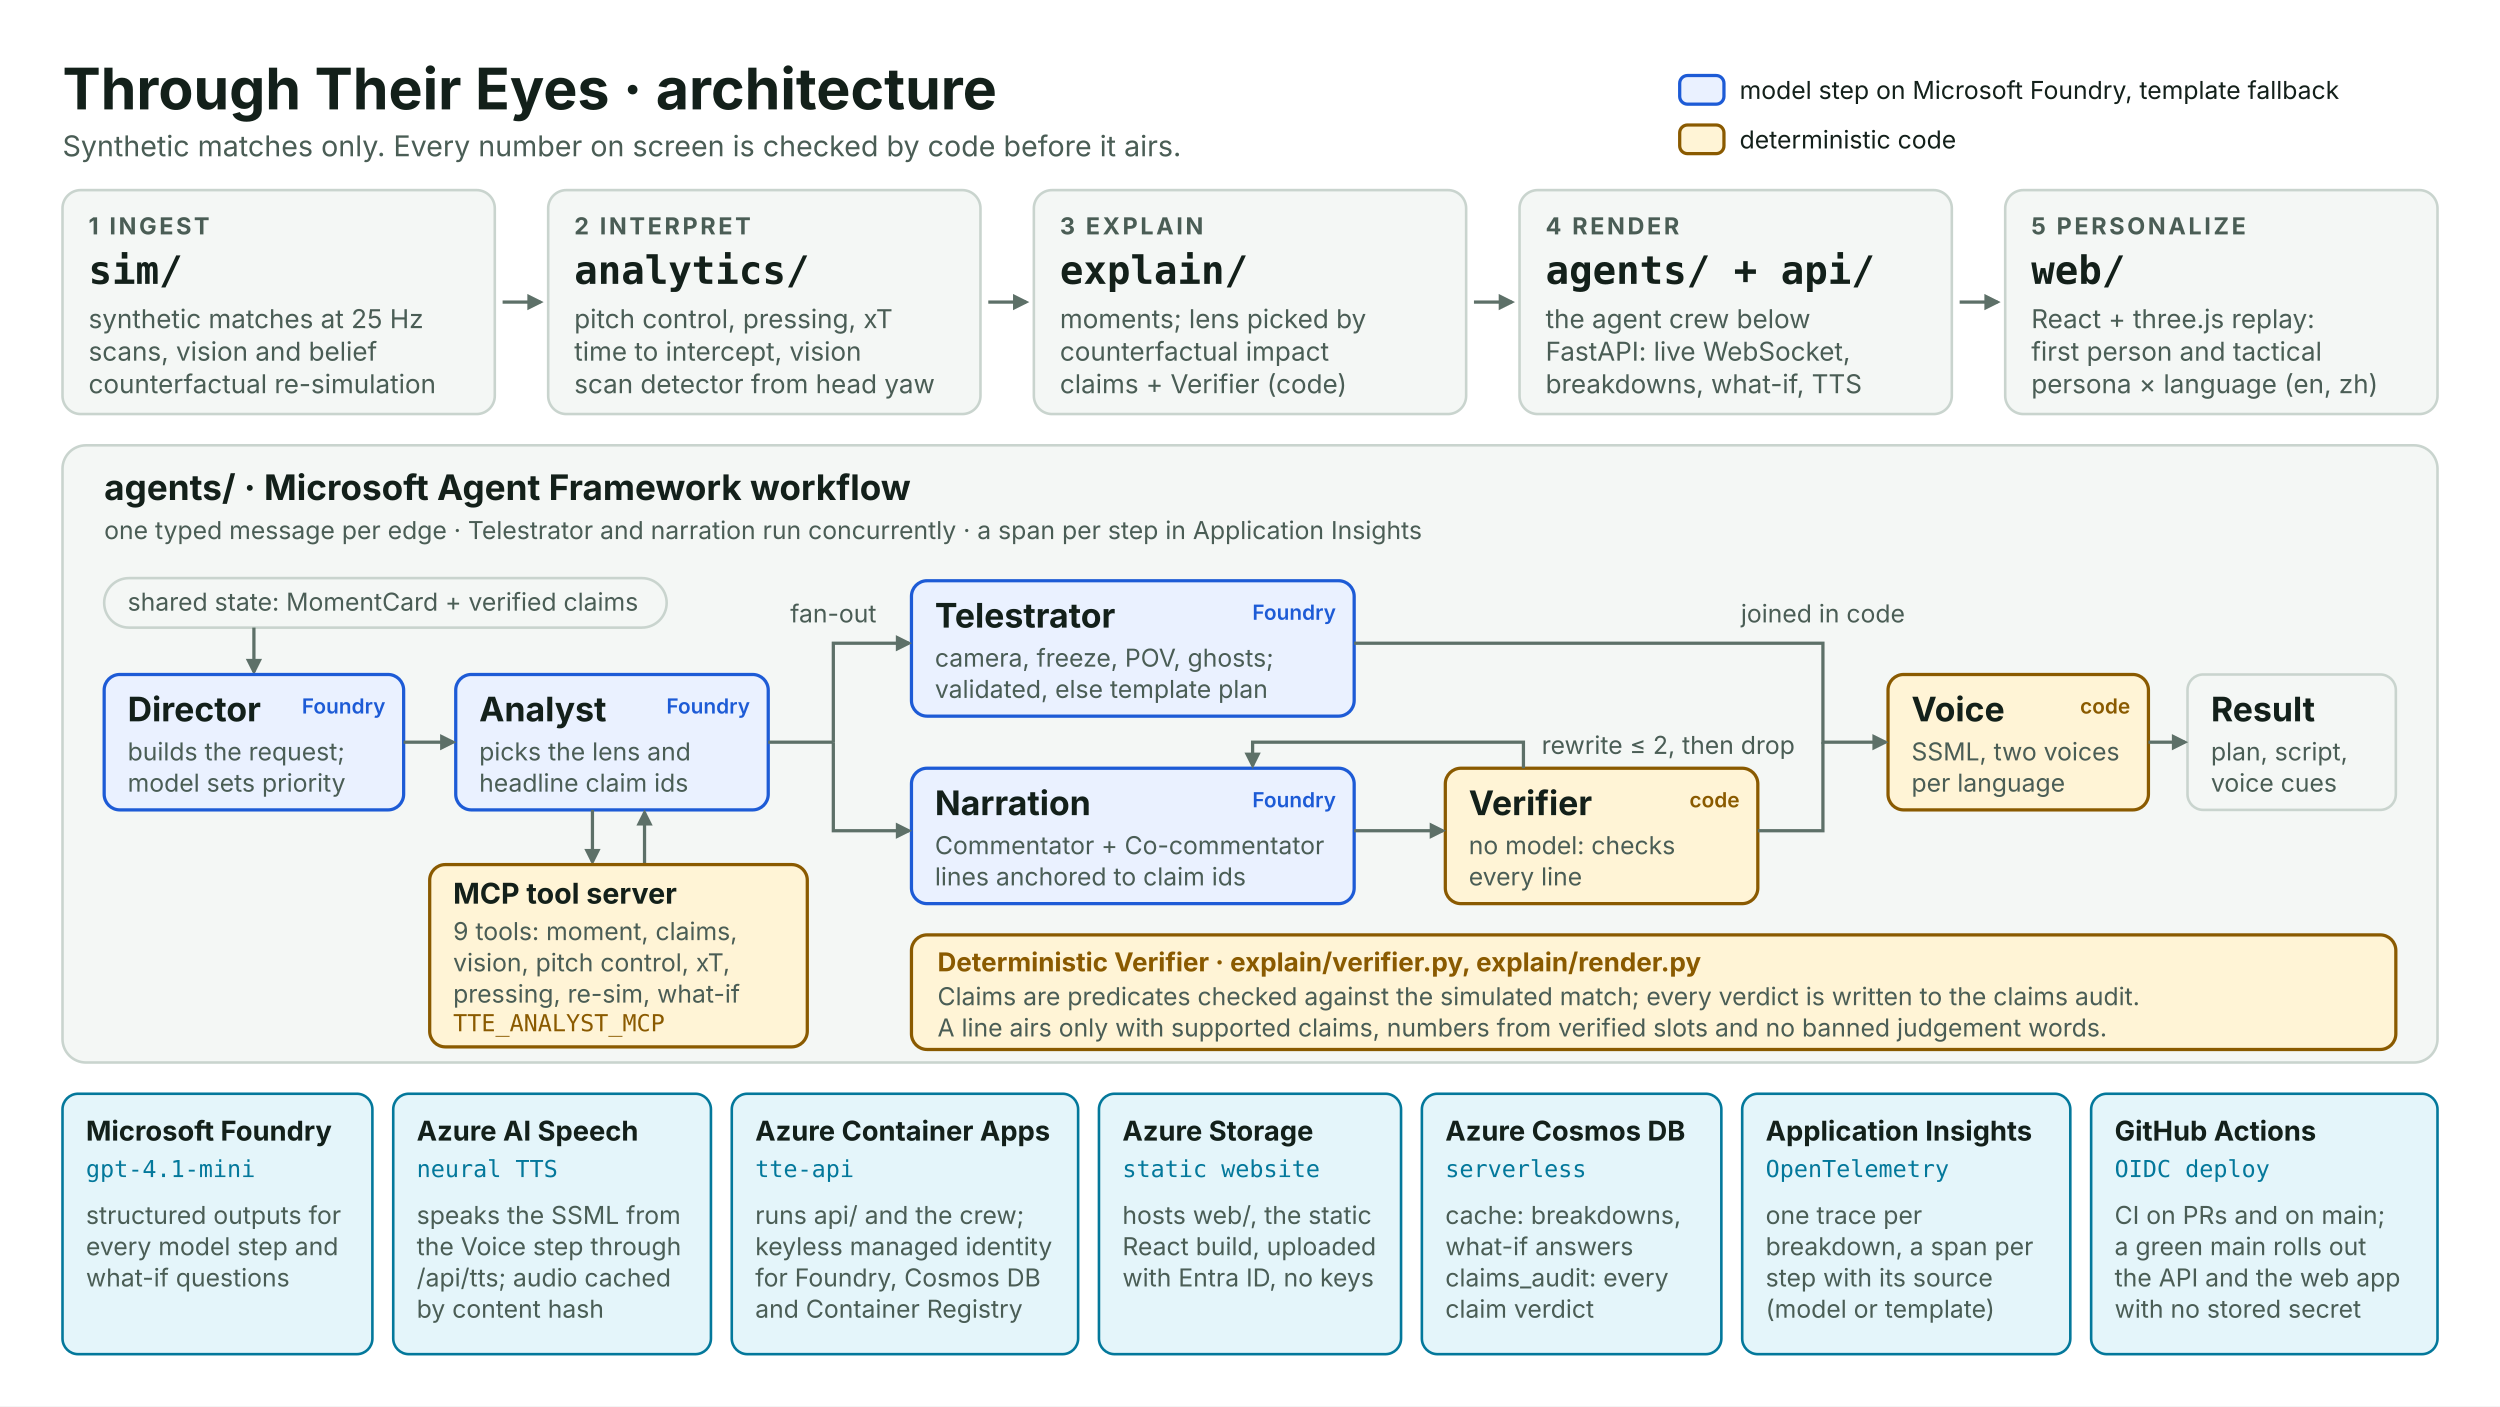
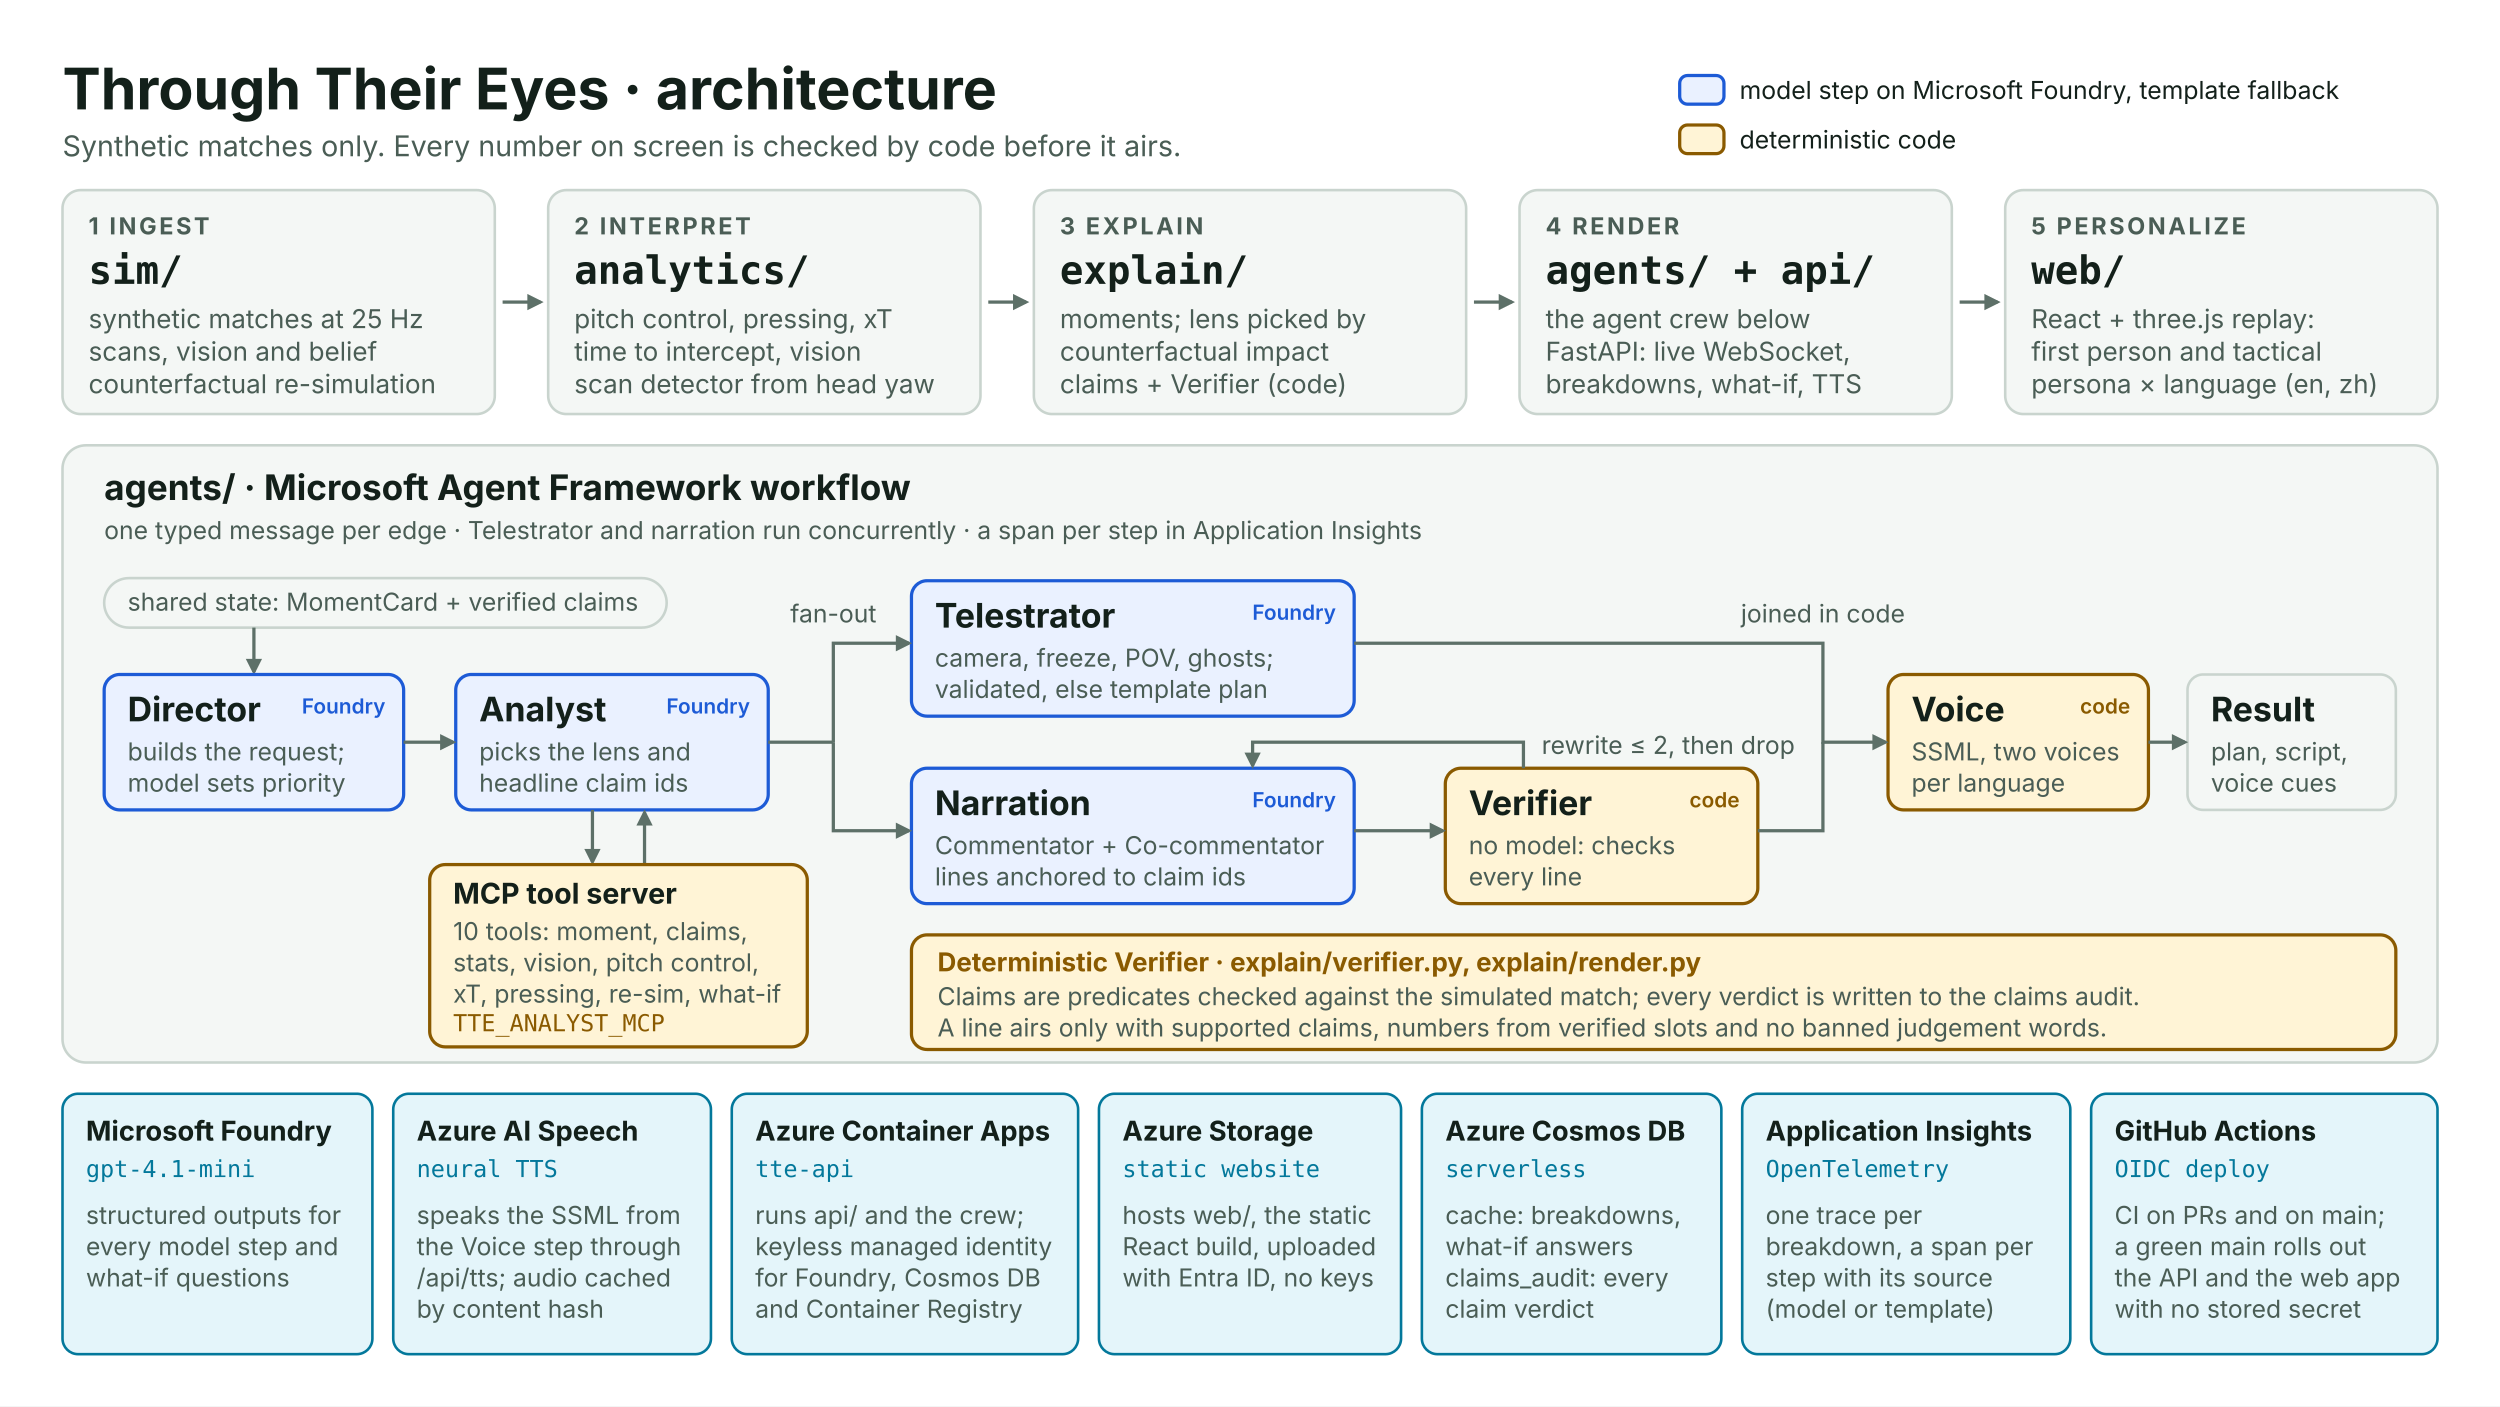
<svg xmlns="http://www.w3.org/2000/svg" width="1920" height="1080" viewBox="0 0 1920 1080" role="img" aria-labelledby="title desc" font-family="'Segoe UI', 'Helvetica Neue', Inter, Arial, 'Liberation Sans', sans-serif">
  <defs>
    <style>
.bg { fill: #ffffff; }
.panel { fill: #f4f7f5; stroke: #c9d4ce; stroke-width: 2; }
.model { fill: #eaf1ff; stroke: #1d5bd6; stroke-width: 2.5; }
.code { fill: #fff4d6; stroke: #8a5a00; stroke-width: 2.5; }
.azure { fill: #e4f5fa; stroke: #03789b; stroke-width: 2; }
.dashed { stroke-dasharray: 9 7; }
.wire { fill: none; stroke: #5d7068; stroke-width: 2.5; }
.head { fill: #5d7068; }
text { fill: #13201a; }
.muted { fill: #4a5d55; }
.c-model { fill: #1d5bd6; }
.c-code { fill: #8a5a00; }
.c-azure { fill: #03789b; }
.mono { font-family: 'Cascadia Mono', 'JetBrains Mono', SFMono-Regular, Menlo, Consolas, monospace; }
.b { font-weight: 700; }
.sb { font-weight: 600; }
.caps { letter-spacing: 2px; }
</style>
    <marker id="head" viewBox="0 0 10 10" refX="8" refY="5" markerWidth="5" markerHeight="5" orient="auto-start-reverse">
      <path d="M0,0 L10,5 L0,10 z" class="head" />
    </marker>
  </defs>
  <rect width="1920" height="1080" class="bg" />
  <text x="48" y="84" font-size="44" class="b">
    <tspan x="48" dy="0">Through Their Eyes  ·  architecture</tspan>
  </text>
  <text x="48" y="120" font-size="22" class="muted">
    <tspan x="48" dy="0">Synthetic matches only. Every number on screen is checked by code before it airs.</tspan>
  </text>
  <g id="legend">
    <rect x="1290" y="58" width="34" height="22" rx="6" class="model" />
    <text x="1336" y="76" font-size="19">
      <tspan x="1336" dy="0">model step on Microsoft Foundry, template fallback</tspan>
    </text>
    <rect x="1290" y="96" width="34" height="22" rx="6" class="code" />
    <text x="1336" y="114" font-size="19">
      <tspan x="1336" dy="0">deterministic code</tspan>
    </text>
  </g>
  <g id="pipeline">
    <g id="ingest">
      <rect x="48" y="146" width="332" height="172" rx="14" class="panel" />
      <text x="68" y="180" font-size="18" class="b caps muted">
        <tspan x="68" dy="0">1  INGEST</tspan>
      </text>
      <text x="68" y="218" font-size="30" class="mono b">
        <tspan x="68" dy="0">sim/</tspan>
      </text>
      <text x="68" y="252" font-size="20" class="muted">
        <tspan x="68" dy="0">synthetic matches at 25 Hz</tspan>
        <tspan x="68" dy="25">scans, vision and belief</tspan>
        <tspan x="68" dy="25">counterfactual re-simulation</tspan>
      </text>
    </g>
    <path d="M386,232.0 H415" class="wire" marker-end="url(#head)" />
    <g id="interpret">
      <rect x="421" y="146" width="332" height="172" rx="14" class="panel" />
      <text x="441" y="180" font-size="18" class="b caps muted">
        <tspan x="441" dy="0">2  INTERPRET</tspan>
      </text>
      <text x="441" y="218" font-size="30" class="mono b">
        <tspan x="441" dy="0">analytics/</tspan>
      </text>
      <text x="441" y="252" font-size="20" class="muted">
        <tspan x="441" dy="0">pitch control, pressing, xT</tspan>
        <tspan x="441" dy="25">time to intercept, vision</tspan>
        <tspan x="441" dy="25">scan detector from head yaw</tspan>
      </text>
    </g>
    <path d="M759,232.0 H788" class="wire" marker-end="url(#head)" />
    <g id="explain">
      <rect x="794" y="146" width="332" height="172" rx="14" class="panel" />
      <text x="814" y="180" font-size="18" class="b caps muted">
        <tspan x="814" dy="0">3  EXPLAIN</tspan>
      </text>
      <text x="814" y="218" font-size="30" class="mono b">
        <tspan x="814" dy="0">explain/</tspan>
      </text>
      <text x="814" y="252" font-size="20" class="muted">
        <tspan x="814" dy="0">moments; lens picked by</tspan>
        <tspan x="814" dy="25">counterfactual impact</tspan>
        <tspan x="814" dy="25">claims + Verifier (code)</tspan>
      </text>
    </g>
    <path d="M1132,232.0 H1161" class="wire" marker-end="url(#head)" />
    <g id="render">
      <rect x="1167" y="146" width="332" height="172" rx="14" class="panel" />
      <text x="1187" y="180" font-size="18" class="b caps muted">
        <tspan x="1187" dy="0">4  RENDER</tspan>
      </text>
      <text x="1187" y="218" font-size="30" class="mono b">
        <tspan x="1187" dy="0">agents/ + api/</tspan>
      </text>
      <text x="1187" y="252" font-size="20" class="muted">
        <tspan x="1187" dy="0">the agent crew below</tspan>
        <tspan x="1187" dy="25">FastAPI: live WebSocket,</tspan>
        <tspan x="1187" dy="25">breakdowns, what-if, TTS</tspan>
      </text>
    </g>
    <path d="M1505,232.0 H1534" class="wire" marker-end="url(#head)" />
    <g id="personalize">
      <rect x="1540" y="146" width="332" height="172" rx="14" class="panel" />
      <text x="1560" y="180" font-size="18" class="b caps muted">
        <tspan x="1560" dy="0">5  PERSONALIZE</tspan>
      </text>
      <text x="1560" y="218" font-size="30" class="mono b">
        <tspan x="1560" dy="0">web/</tspan>
      </text>
      <text x="1560" y="252" font-size="20" class="muted">
        <tspan x="1560" dy="0">React + three.js replay:</tspan>
        <tspan x="1560" dy="25">first person and tactical</tspan>
        <tspan x="1560" dy="25">persona × language (en, zh)</tspan>
      </text>
    </g>
  </g>
  <g id="workflow">
    <rect x="48" y="342" width="1824" height="474" rx="18" class="panel" />
    <text x="80" y="384" font-size="27" class="b">
      <tspan x="80" dy="0">agents/  ·  Microsoft Agent Framework workflow</tspan>
    </text>
    <text x="80" y="414" font-size="19" class="muted">
      <tspan x="80" dy="0">one typed message per edge · Telestrator and narration run concurrently · a span per step in Application Insights</tspan>
    </text>
    <g id="shared-state">
      <rect x="80" y="444" width="432" height="38" rx="19" class="panel" />
      <text x="98" y="469" font-size="19" class="muted">
        <tspan x="98" dy="0">shared state: MomentCard + verified claims</tspan>
      </text>
    </g>
    <path d="M195,482 V516" class="wire" marker-end="url(#head)" />
    <g id="director">
      <rect x="80" y="518" width="230" height="104" rx="12" class="model" />
      <text x="98" y="554" font-size="26" class="b">
        <tspan x="98" dy="0">Director</tspan>
      </text>
      <text x="296" y="548" font-size="16" class="sb c-model" text-anchor="end">
        <tspan x="296" dy="0">Foundry</tspan>
      </text>
      <text x="98" y="584" font-size="19" class="muted">
        <tspan x="98" dy="0">builds the request;</tspan>
        <tspan x="98" dy="24">model sets priority</tspan>
      </text>
    </g>
    <g id="analyst">
      <rect x="350" y="518" width="240" height="104" rx="12" class="model" />
      <text x="368" y="554" font-size="26" class="b">
        <tspan x="368" dy="0">Analyst</tspan>
      </text>
      <text x="576" y="548" font-size="16" class="sb c-model" text-anchor="end">
        <tspan x="576" dy="0">Foundry</tspan>
      </text>
      <text x="368" y="584" font-size="19" class="muted">
        <tspan x="368" dy="0">picks the lens and</tspan>
        <tspan x="368" dy="24">headline claim ids</tspan>
      </text>
    </g>
    <g id="telestrator">
      <rect x="700" y="446" width="340" height="104" rx="12" class="model" />
      <text x="718" y="482" font-size="26" class="b">
        <tspan x="718" dy="0">Telestrator</tspan>
      </text>
      <text x="1026" y="476" font-size="16" class="sb c-model" text-anchor="end">
        <tspan x="1026" dy="0">Foundry</tspan>
      </text>
      <text x="718" y="512" font-size="19" class="muted">
        <tspan x="718" dy="0">camera, freeze, POV, ghosts;</tspan>
        <tspan x="718" dy="24">validated, else template plan</tspan>
      </text>
    </g>
    <g id="narration">
      <rect x="700" y="590" width="340" height="104" rx="12" class="model" />
      <text x="718" y="626" font-size="26" class="b">
        <tspan x="718" dy="0">Narration</tspan>
      </text>
      <text x="1026" y="620" font-size="16" class="sb c-model" text-anchor="end">
        <tspan x="1026" dy="0">Foundry</tspan>
      </text>
      <text x="718" y="656" font-size="19" class="muted">
        <tspan x="718" dy="0">Commentator + Co-commentator</tspan>
        <tspan x="718" dy="24">lines anchored to claim ids</tspan>
      </text>
    </g>
    <g id="verifier">
      <rect x="1110" y="590" width="240" height="104" rx="12" class="code" />
      <text x="1128" y="626" font-size="26" class="b">
        <tspan x="1128" dy="0">Verifier</tspan>
      </text>
      <text x="1336" y="620" font-size="16" class="sb c-code" text-anchor="end">
        <tspan x="1336" dy="0">code</tspan>
      </text>
      <text x="1128" y="656" font-size="19" class="muted">
        <tspan x="1128" dy="0">no model: checks</tspan>
        <tspan x="1128" dy="24">every line</tspan>
      </text>
    </g>
    <g id="voice">
      <rect x="1450" y="518" width="200" height="104" rx="12" class="code" />
      <text x="1468" y="554" font-size="26" class="b">
        <tspan x="1468" dy="0">Voice</tspan>
      </text>
      <text x="1636" y="548" font-size="16" class="sb c-code" text-anchor="end">
        <tspan x="1636" dy="0">code</tspan>
      </text>
      <text x="1468" y="584" font-size="19" class="muted">
        <tspan x="1468" dy="0">SSML, two voices</tspan>
        <tspan x="1468" dy="24">per language</tspan>
      </text>
    </g>
    <g id="breakdown">
      <rect x="1680" y="518" width="160" height="104" rx="12" class="panel" />
      <text x="1698" y="554" font-size="26" class="b">
        <tspan x="1698" dy="0">Result</tspan>
      </text>
      <text x="1698" y="584" font-size="19" class="muted">
        <tspan x="1698" dy="0">plan, script,</tspan>
        <tspan x="1698" dy="24">voice cues</tspan>
      </text>
    </g>
    <path d="M310,570.0 H348" class="wire" marker-end="url(#head)" data-edge="director analyst" data-group="single" />
    <path d="M590,570.0 H640" class="wire" />
    <path d="M640,570.0 V494.0 H698" class="wire" marker-end="url(#head)" data-edge="analyst telestrator" data-group="fan-out" />
    <path d="M640,570.0 V638.0 H698" class="wire" marker-end="url(#head)" data-edge="analyst narration" data-group="fan-out" />
    <text x="640" y="478.0" font-size="19" class="muted" text-anchor="middle">
      <tspan x="640" dy="0">fan-out</tspan>
    </text>
    <path d="M1040,638.0 H1108" class="wire" marker-end="url(#head)" data-edge="narration verifier" data-group="single" />
    <path d="M1170,590 V570.0 H962 V588" class="wire" marker-end="url(#head)" data-edge="verifier narration" data-group="single" />
    <text x="1184" y="579.0" font-size="19" class="muted">
      <tspan x="1184" dy="0">rewrite ≤ 2, then drop</tspan>
    </text>
    <path d="M1040,494.0 H1400 V570.0 H1448" class="wire" marker-end="url(#head)" data-edge="telestrator voice" data-group="single" />
    <path d="M1350,638.0 H1400 V570.0" class="wire" data-edge="verifier voice" data-group="single" />
    <text x="1400" y="478.0" font-size="19" class="muted" text-anchor="middle">
      <tspan x="1400" dy="0">joined in code</tspan>
    </text>
    <path d="M1650,570.0 H1678" class="wire" marker-end="url(#head)" />
    <g id="mcp">
      <path d="M455,622 V662" class="wire" marker-end="url(#head)" />
      <path d="M495,664 V624" class="wire" marker-end="url(#head)" />
      <rect x="330" y="664" width="290" height="140" rx="12" class="code" />
      <text x="348" y="694" font-size="22" class="b">
        <tspan x="348" dy="0">MCP tool server</tspan>
      </text>
      <text x="348" y="722" font-size="19" class="muted">
-         <tspan x="348" dy="0">9 tools: moment, claims,</tspan>
-         <tspan x="348" dy="24">vision, pitch control, xT,</tspan>
-         <tspan x="348" dy="24">pressing, re-sim, what-if</tspan>
+         <tspan x="348" dy="0">10 tools: moment, claims,</tspan>
+         <tspan x="348" dy="24">stats, vision, pitch control,</tspan>
+         <tspan x="348" dy="24">xT, pressing, re-sim, what-if</tspan>
      </text>
      <text x="348" y="792" font-size="18" class="mono c-code">
        <tspan x="348" dy="0">TTE_ANALYST_MCP</tspan>
      </text>
    </g>
    <g id="verifier-detail">
      <rect x="700" y="718" width="1140" height="88" rx="12" class="code" />
      <text x="720" y="746" font-size="20" class="b c-code">
        <tspan x="720" dy="0">Deterministic Verifier  ·  explain/verifier.py, explain/render.py</tspan>
      </text>
      <text x="720" y="772" font-size="19" class="muted">
        <tspan x="720" dy="0">Claims are predicates checked against the simulated match; every verdict is written to the claims audit.</tspan>
        <tspan x="720" dy="24">A line airs only with supported claims, numbers from verified slots and no banned judgement words.</tspan>
      </text>
    </g>
  </g>
  <g id="azure">
    <g id="foundry">
      <rect x="48" y="840" width="238" height="200" rx="12" class="azure" />
      <text x="66" y="876" font-size="21" class="b">
        <tspan x="66" dy="0">Microsoft Foundry</tspan>
      </text>
      <text x="66" y="904" font-size="18" class="mono c-azure">
        <tspan x="66" dy="0">gpt-4.1-mini</tspan>
      </text>
      <text x="66" y="940" font-size="19" class="muted">
        <tspan x="66" dy="0">structured outputs for</tspan>
        <tspan x="66" dy="24">every model step and</tspan>
        <tspan x="66" dy="24">what-if questions</tspan>
      </text>
    </g>
    <g id="speech">
      <rect x="302" y="840" width="244" height="200" rx="12" class="azure" />
      <text x="320" y="876" font-size="21" class="b">
        <tspan x="320" dy="0">Azure AI Speech</tspan>
      </text>
      <text x="320" y="904" font-size="18" class="mono c-azure">
        <tspan x="320" dy="0">neural TTS</tspan>
      </text>
      <text x="320" y="940" font-size="19" class="muted">
        <tspan x="320" dy="0">speaks the SSML from</tspan>
        <tspan x="320" dy="24">the Voice step through</tspan>
        <tspan x="320" dy="24">/api/tts; audio cached</tspan>
        <tspan x="320" dy="24">by content hash</tspan>
      </text>
    </g>
    <g id="container-apps">
      <rect x="562" y="840" width="266" height="200" rx="12" class="azure" />
      <text x="580" y="876" font-size="21" class="b">
        <tspan x="580" dy="0">Azure Container Apps</tspan>
      </text>
      <text x="580" y="904" font-size="18" class="mono c-azure">
        <tspan x="580" dy="0">tte-api</tspan>
      </text>
      <text x="580" y="940" font-size="19" class="muted">
        <tspan x="580" dy="0">runs api/ and the crew;</tspan>
        <tspan x="580" dy="24">keyless managed identity</tspan>
        <tspan x="580" dy="24">for Foundry, Cosmos DB</tspan>
        <tspan x="580" dy="24">and Container Registry</tspan>
      </text>
    </g>
    <g id="static-website">
      <rect x="844" y="840" width="232" height="200" rx="12" class="azure" />
      <text x="862" y="876" font-size="21" class="b">
        <tspan x="862" dy="0">Azure Storage</tspan>
      </text>
      <text x="862" y="904" font-size="18" class="mono c-azure">
        <tspan x="862" dy="0">static website</tspan>
      </text>
      <text x="862" y="940" font-size="19" class="muted">
        <tspan x="862" dy="0">hosts web/, the static</tspan>
        <tspan x="862" dy="24">React build, uploaded</tspan>
        <tspan x="862" dy="24">with Entra ID, no keys</tspan>
      </text>
    </g>
    <g id="cosmos">
      <rect x="1092" y="840" width="230" height="200" rx="12" class="azure" />
      <text x="1110" y="876" font-size="21" class="b">
        <tspan x="1110" dy="0">Azure Cosmos DB</tspan>
      </text>
      <text x="1110" y="904" font-size="18" class="mono c-azure">
        <tspan x="1110" dy="0">serverless</tspan>
      </text>
      <text x="1110" y="940" font-size="19" class="muted">
        <tspan x="1110" dy="0">cache: breakdowns,</tspan>
        <tspan x="1110" dy="24">what-if answers</tspan>
        <tspan x="1110" dy="24">claims_audit: every</tspan>
        <tspan x="1110" dy="24">claim verdict</tspan>
      </text>
    </g>
    <g id="app-insights">
      <rect x="1338" y="840" width="252" height="200" rx="12" class="azure" />
      <text x="1356" y="876" font-size="21" class="b">
        <tspan x="1356" dy="0">Application Insights</tspan>
      </text>
      <text x="1356" y="904" font-size="18" class="mono c-azure">
        <tspan x="1356" dy="0">OpenTelemetry</tspan>
      </text>
      <text x="1356" y="940" font-size="19" class="muted">
        <tspan x="1356" dy="0">one trace per</tspan>
        <tspan x="1356" dy="24">breakdown, a span per</tspan>
        <tspan x="1356" dy="24">step with its source</tspan>
        <tspan x="1356" dy="24">(model or template)</tspan>
      </text>
    </g>
    <g id="github-actions">
      <rect x="1606" y="840" width="266" height="200" rx="12" class="azure" />
      <text x="1624" y="876" font-size="21" class="b">
        <tspan x="1624" dy="0">GitHub Actions</tspan>
      </text>
      <text x="1624" y="904" font-size="18" class="mono c-azure">
        <tspan x="1624" dy="0">OIDC deploy</tspan>
      </text>
      <text x="1624" y="940" font-size="19" class="muted">
        <tspan x="1624" dy="0">CI on PRs and on main;</tspan>
        <tspan x="1624" dy="24">a green main rolls out</tspan>
        <tspan x="1624" dy="24">the API and the web app</tspan>
        <tspan x="1624" dy="24">with no stored secret</tspan>
      </text>
    </g>
  </g>
</svg>
